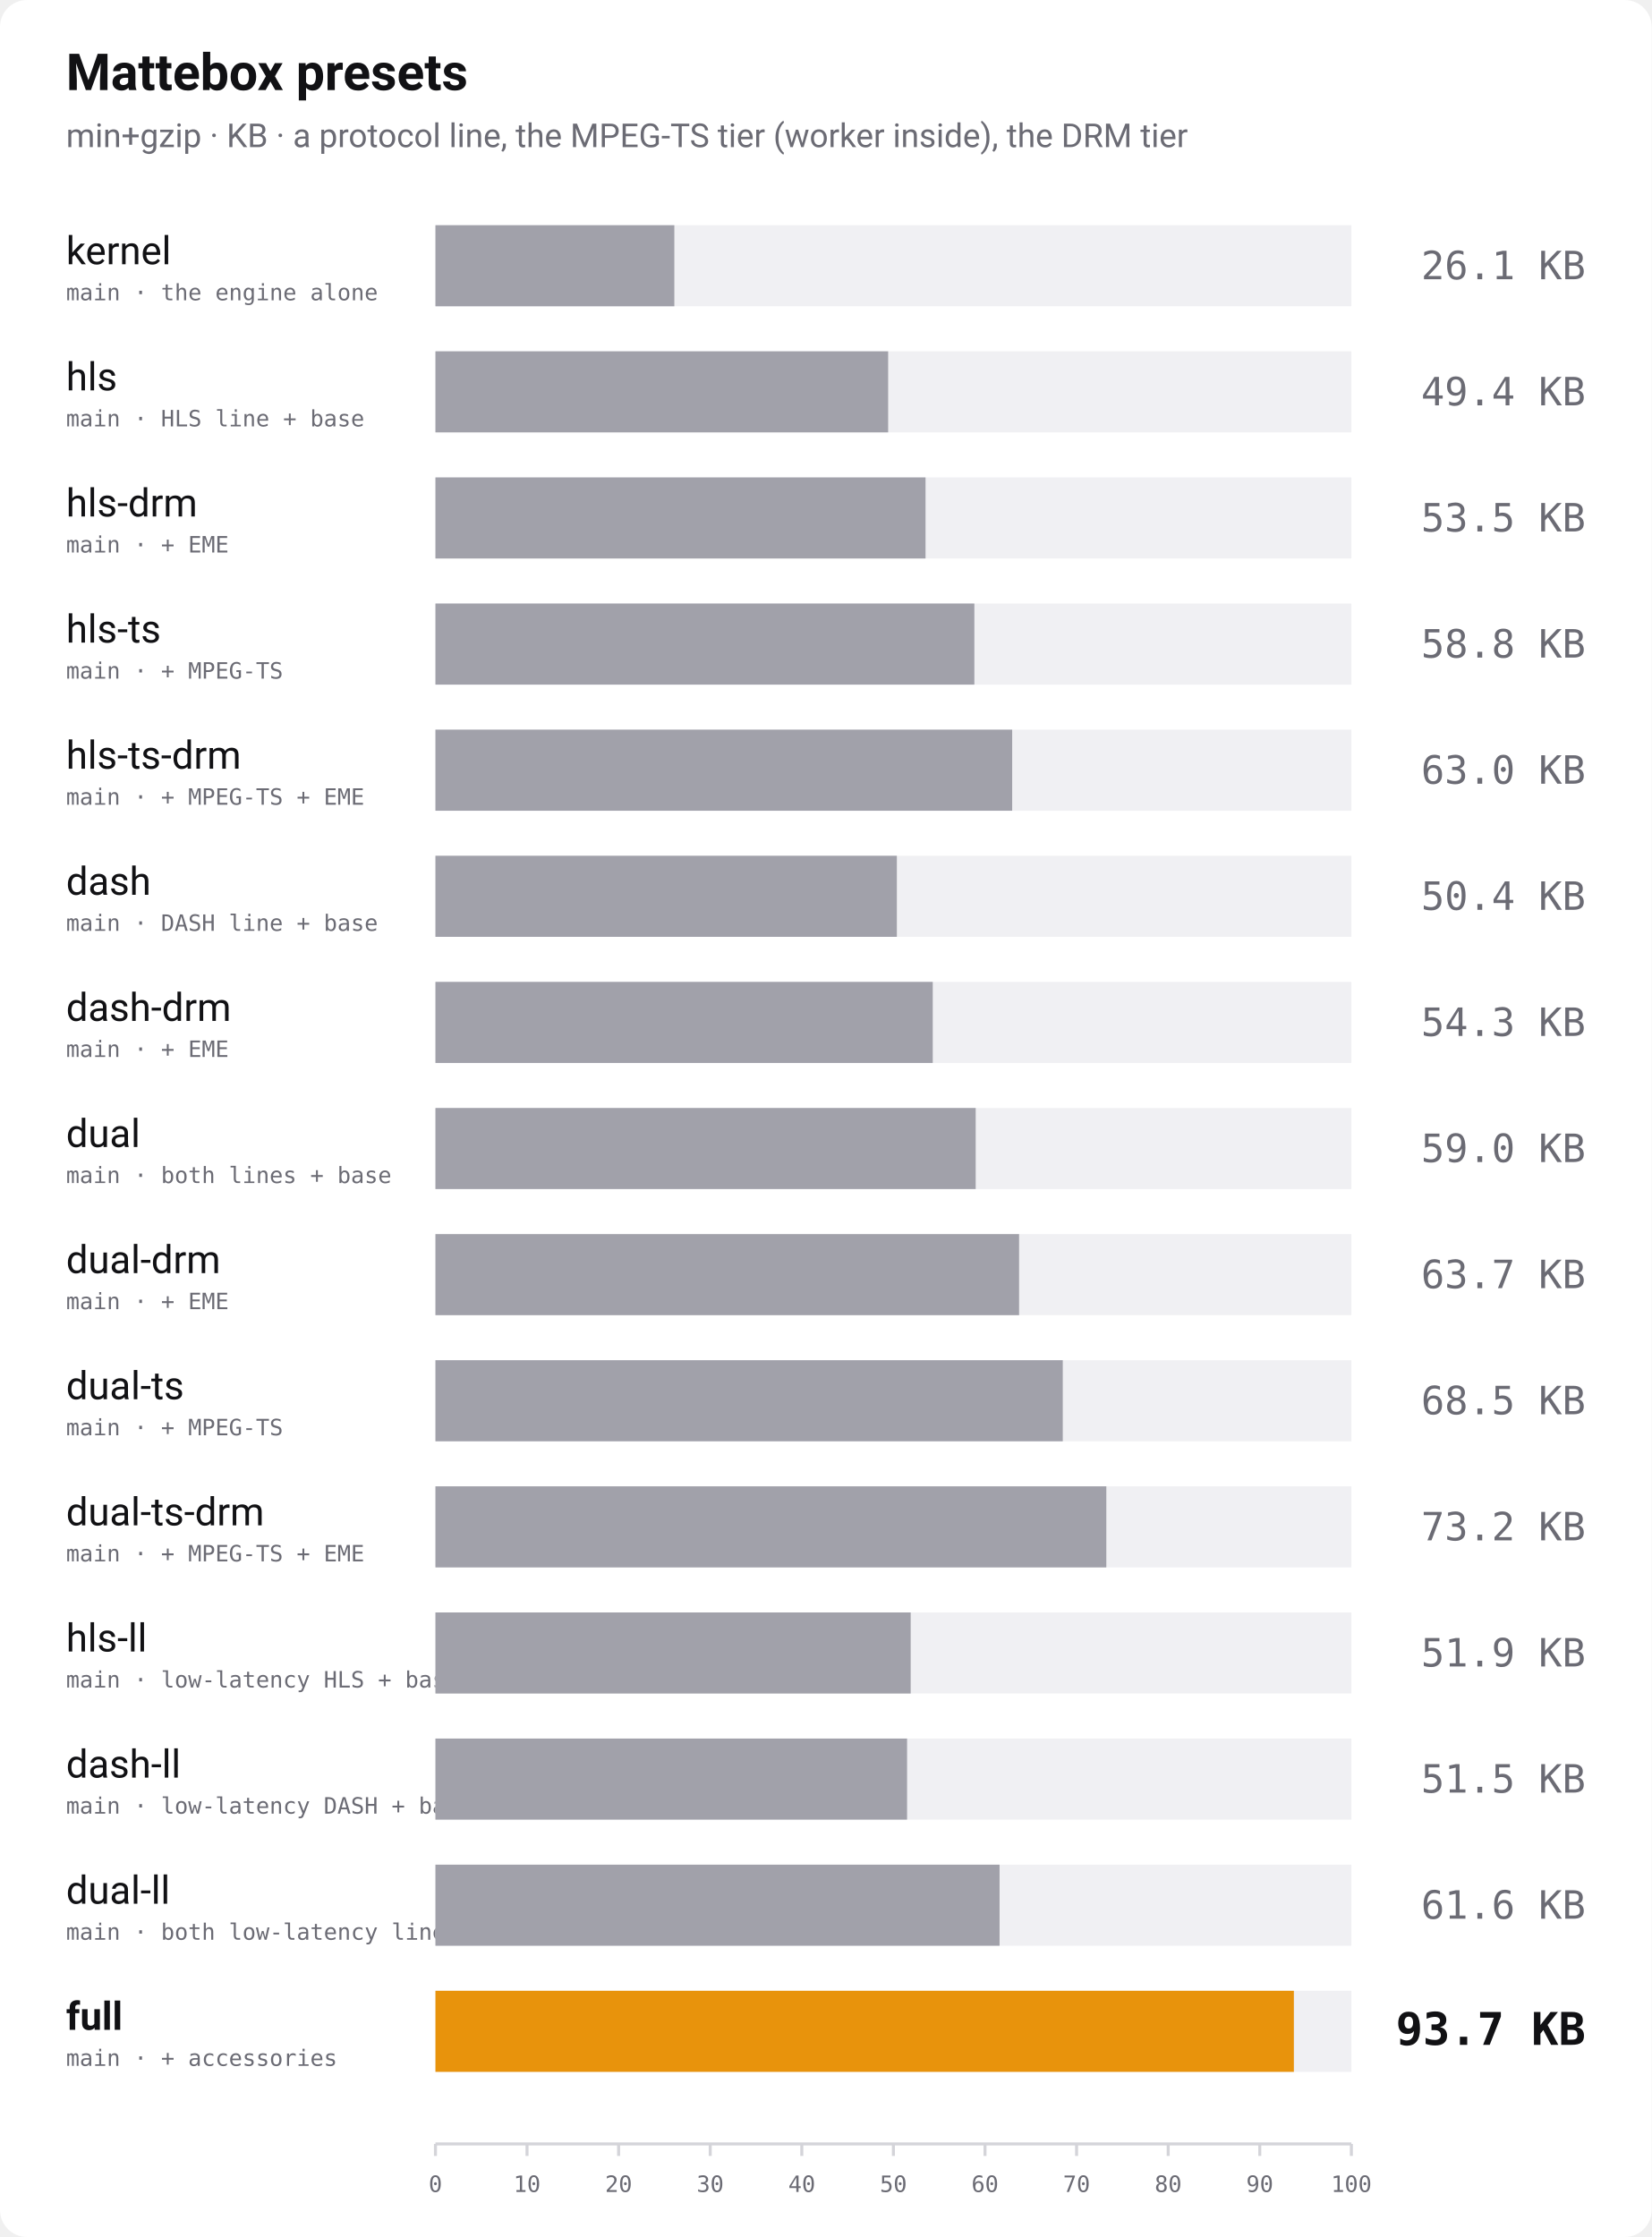
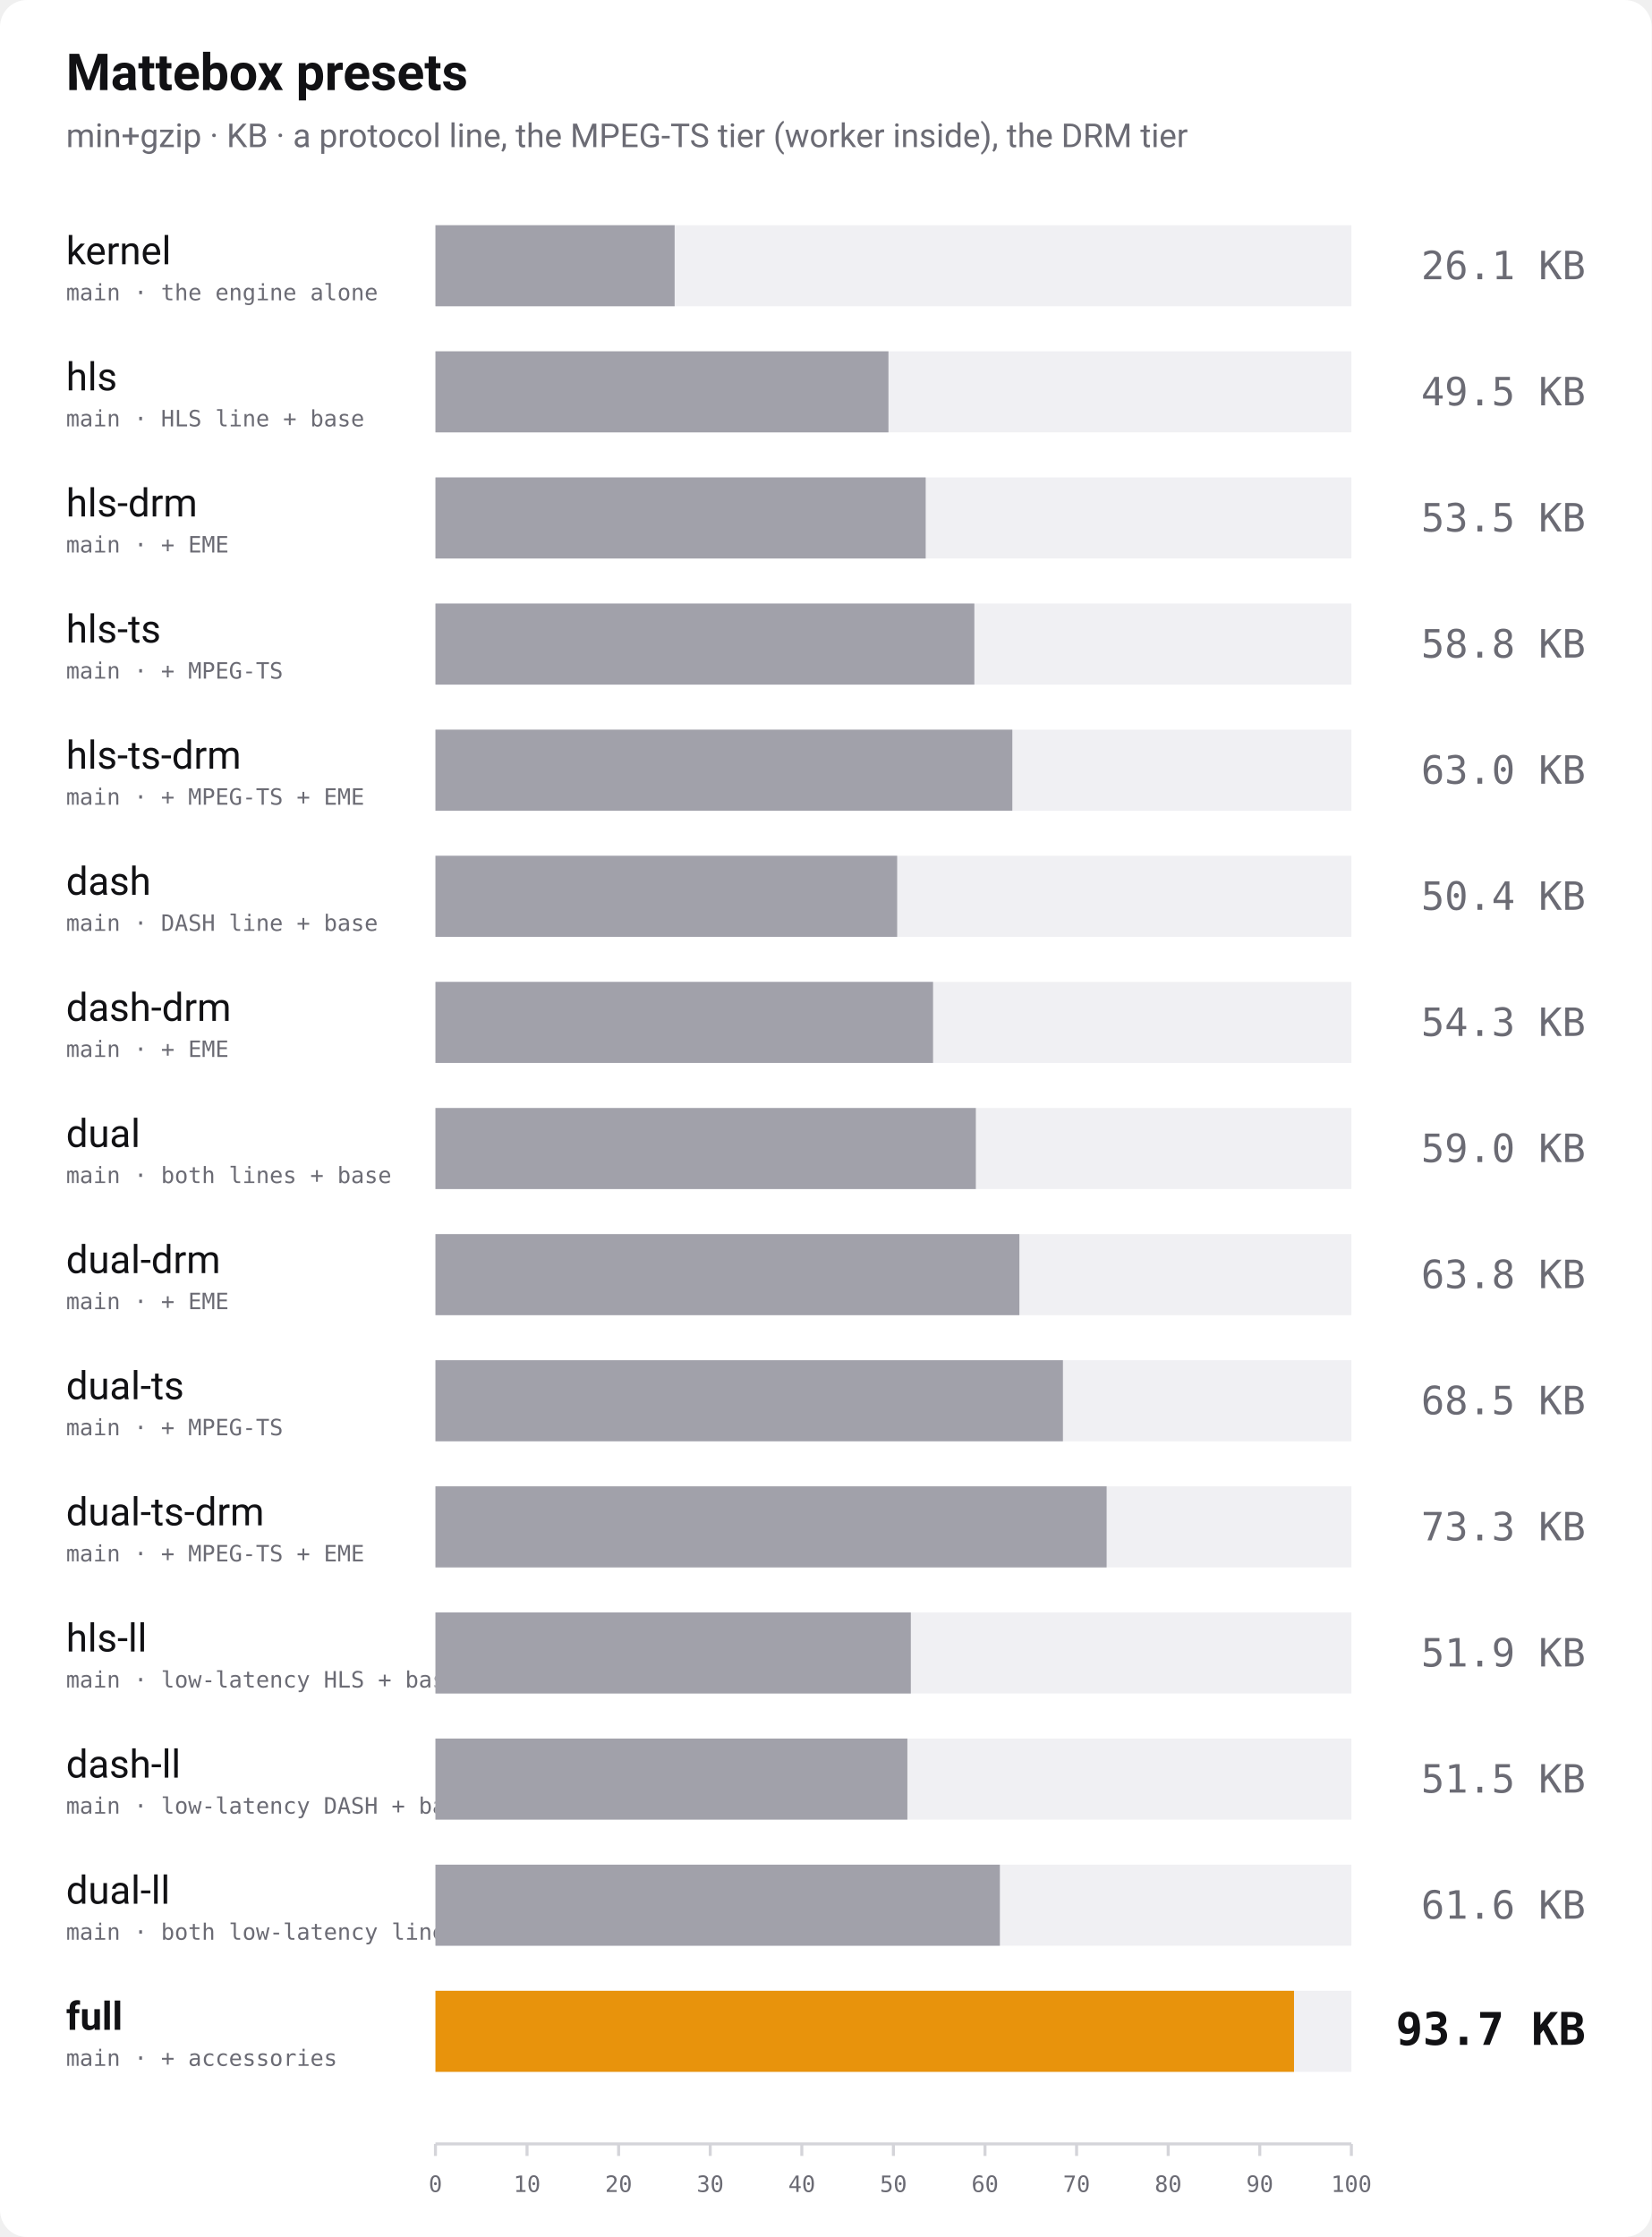
<svg xmlns="http://www.w3.org/2000/svg" width="1100" height="1490" viewBox="0 0 1100 1490" role="img" aria-label="Bundle size of every Mattebox preset, min+gzip">
  <rect width="1100" height="1490" rx="18" fill="#ffffff" />
  <text x="44" y="60" font-family="-apple-system, 'Segoe UI', Roboto, Helvetica, Arial, sans-serif" font-size="34" font-weight="700" fill="#111114">Mattebox presets</text>
  <text x="44" y="98" font-family="-apple-system, 'Segoe UI', Roboto, Helvetica, Arial, sans-serif" font-size="22" fill="#6b6b74">min+gzip · KB · a protocol line, the MPEG-TS tier (worker inside), the DRM tier</text>
  <text x="44" y="176" font-family="-apple-system, 'Segoe UI', Roboto, Helvetica, Arial, sans-serif" font-size="26" font-weight="400" fill="#111114">kernel</text>
  <text x="44" y="200" font-family="ui-monospace, 'SF Mono', Menlo, Consolas, monospace" font-size="15" fill="#6b6b74">main · the engine alone</text>
  <rect x="290" y="150" width="610" height="54" fill="#f0f0f3" />
-   <rect x="290" y="150" width="159.1" height="54" fill="#a1a1aa" />
+   <rect x="290" y="150" width="159.3" height="54" fill="#a1a1aa" />
  <text x="1056" y="186" text-anchor="end" font-family="ui-monospace, 'SF Mono', Menlo, Consolas, monospace" font-size="26" font-weight="400" fill="#6b6b74">26.1 KB</text>
  <text x="44" y="260" font-family="-apple-system, 'Segoe UI', Roboto, Helvetica, Arial, sans-serif" font-size="26" font-weight="400" fill="#111114">hls</text>
  <text x="44" y="284" font-family="ui-monospace, 'SF Mono', Menlo, Consolas, monospace" font-size="15" fill="#6b6b74">main · HLS line + base</text>
  <rect x="290" y="234" width="610" height="54" fill="#f0f0f3" />
-   <rect x="290" y="234" width="301.5" height="54" fill="#a1a1aa" />
-   <text x="1056" y="270" text-anchor="end" font-family="ui-monospace, 'SF Mono', Menlo, Consolas, monospace" font-size="26" font-weight="400" fill="#6b6b74">49.4 KB</text>
+   <rect x="290" y="234" width="301.7" height="54" fill="#a1a1aa" />
+   <text x="1056" y="270" text-anchor="end" font-family="ui-monospace, 'SF Mono', Menlo, Consolas, monospace" font-size="26" font-weight="400" fill="#6b6b74">49.5 KB</text>
  <text x="44" y="344" font-family="-apple-system, 'Segoe UI', Roboto, Helvetica, Arial, sans-serif" font-size="26" font-weight="400" fill="#111114">hls-drm</text>
  <text x="44" y="368" font-family="ui-monospace, 'SF Mono', Menlo, Consolas, monospace" font-size="15" fill="#6b6b74">main · + EME</text>
  <rect x="290" y="318" width="610" height="54" fill="#f0f0f3" />
-   <rect x="290" y="318" width="326.4" height="54" fill="#a1a1aa" />
+   <rect x="290" y="318" width="326.5" height="54" fill="#a1a1aa" />
  <text x="1056" y="354" text-anchor="end" font-family="ui-monospace, 'SF Mono', Menlo, Consolas, monospace" font-size="26" font-weight="400" fill="#6b6b74">53.5 KB</text>
  <text x="44" y="428" font-family="-apple-system, 'Segoe UI', Roboto, Helvetica, Arial, sans-serif" font-size="26" font-weight="400" fill="#111114">hls-ts</text>
  <text x="44" y="452" font-family="ui-monospace, 'SF Mono', Menlo, Consolas, monospace" font-size="15" fill="#6b6b74">main · + MPEG-TS</text>
  <rect x="290" y="402" width="610" height="54" fill="#f0f0f3" />
  <rect x="290" y="402" width="358.9" height="54" fill="#a1a1aa" />
  <text x="1056" y="438" text-anchor="end" font-family="ui-monospace, 'SF Mono', Menlo, Consolas, monospace" font-size="26" font-weight="400" fill="#6b6b74">58.8 KB</text>
  <text x="44" y="512" font-family="-apple-system, 'Segoe UI', Roboto, Helvetica, Arial, sans-serif" font-size="26" font-weight="400" fill="#111114">hls-ts-drm</text>
  <text x="44" y="536" font-family="ui-monospace, 'SF Mono', Menlo, Consolas, monospace" font-size="15" fill="#6b6b74">main · + MPEG-TS + EME</text>
  <rect x="290" y="486" width="610" height="54" fill="#f0f0f3" />
-   <rect x="290" y="486" width="384.1" height="54" fill="#a1a1aa" />
+   <rect x="290" y="486" width="384.2" height="54" fill="#a1a1aa" />
  <text x="1056" y="522" text-anchor="end" font-family="ui-monospace, 'SF Mono', Menlo, Consolas, monospace" font-size="26" font-weight="400" fill="#6b6b74">63.0 KB</text>
  <text x="44" y="596" font-family="-apple-system, 'Segoe UI', Roboto, Helvetica, Arial, sans-serif" font-size="26" font-weight="400" fill="#111114">dash</text>
  <text x="44" y="620" font-family="ui-monospace, 'SF Mono', Menlo, Consolas, monospace" font-size="15" fill="#6b6b74">main · DASH line + base</text>
  <rect x="290" y="570" width="610" height="54" fill="#f0f0f3" />
-   <rect x="290" y="570" width="307.3" height="54" fill="#a1a1aa" />
+   <rect x="290" y="570" width="307.5" height="54" fill="#a1a1aa" />
  <text x="1056" y="606" text-anchor="end" font-family="ui-monospace, 'SF Mono', Menlo, Consolas, monospace" font-size="26" font-weight="400" fill="#6b6b74">50.4 KB</text>
  <text x="44" y="680" font-family="-apple-system, 'Segoe UI', Roboto, Helvetica, Arial, sans-serif" font-size="26" font-weight="400" fill="#111114">dash-drm</text>
  <text x="44" y="704" font-family="ui-monospace, 'SF Mono', Menlo, Consolas, monospace" font-size="15" fill="#6b6b74">main · + EME</text>
  <rect x="290" y="654" width="610" height="54" fill="#f0f0f3" />
-   <rect x="290" y="654" width="331.2" height="54" fill="#a1a1aa" />
+   <rect x="290" y="654" width="331.4" height="54" fill="#a1a1aa" />
  <text x="1056" y="690" text-anchor="end" font-family="ui-monospace, 'SF Mono', Menlo, Consolas, monospace" font-size="26" font-weight="400" fill="#6b6b74">54.3 KB</text>
  <text x="44" y="764" font-family="-apple-system, 'Segoe UI', Roboto, Helvetica, Arial, sans-serif" font-size="26" font-weight="400" fill="#111114">dual</text>
  <text x="44" y="788" font-family="ui-monospace, 'SF Mono', Menlo, Consolas, monospace" font-size="15" fill="#6b6b74">main · both lines + base</text>
  <rect x="290" y="738" width="610" height="54" fill="#f0f0f3" />
-   <rect x="290" y="738" width="359.8" height="54" fill="#a1a1aa" />
+   <rect x="290" y="738" width="359.9" height="54" fill="#a1a1aa" />
  <text x="1056" y="774" text-anchor="end" font-family="ui-monospace, 'SF Mono', Menlo, Consolas, monospace" font-size="26" font-weight="400" fill="#6b6b74">59.0 KB</text>
  <text x="44" y="848" font-family="-apple-system, 'Segoe UI', Roboto, Helvetica, Arial, sans-serif" font-size="26" font-weight="400" fill="#111114">dual-drm</text>
  <text x="44" y="872" font-family="ui-monospace, 'SF Mono', Menlo, Consolas, monospace" font-size="15" fill="#6b6b74">main · + EME</text>
  <rect x="290" y="822" width="610" height="54" fill="#f0f0f3" />
-   <rect x="290" y="822" width="388.7" height="54" fill="#a1a1aa" />
-   <text x="1056" y="858" text-anchor="end" font-family="ui-monospace, 'SF Mono', Menlo, Consolas, monospace" font-size="26" font-weight="400" fill="#6b6b74">63.7 KB</text>
+   <rect x="290" y="822" width="388.9" height="54" fill="#a1a1aa" />
+   <text x="1056" y="858" text-anchor="end" font-family="ui-monospace, 'SF Mono', Menlo, Consolas, monospace" font-size="26" font-weight="400" fill="#6b6b74">63.8 KB</text>
  <text x="44" y="932" font-family="-apple-system, 'Segoe UI', Roboto, Helvetica, Arial, sans-serif" font-size="26" font-weight="400" fill="#111114">dual-ts</text>
  <text x="44" y="956" font-family="ui-monospace, 'SF Mono', Menlo, Consolas, monospace" font-size="15" fill="#6b6b74">main · + MPEG-TS</text>
  <rect x="290" y="906" width="610" height="54" fill="#f0f0f3" />
-   <rect x="290" y="906" width="417.8" height="54" fill="#a1a1aa" />
+   <rect x="290" y="906" width="417.9" height="54" fill="#a1a1aa" />
  <text x="1056" y="942" text-anchor="end" font-family="ui-monospace, 'SF Mono', Menlo, Consolas, monospace" font-size="26" font-weight="400" fill="#6b6b74">68.5 KB</text>
  <text x="44" y="1016" font-family="-apple-system, 'Segoe UI', Roboto, Helvetica, Arial, sans-serif" font-size="26" font-weight="400" fill="#111114">dual-ts-drm</text>
  <text x="44" y="1040" font-family="ui-monospace, 'SF Mono', Menlo, Consolas, monospace" font-size="15" fill="#6b6b74">main · + MPEG-TS + EME</text>
  <rect x="290" y="990" width="610" height="54" fill="#f0f0f3" />
-   <rect x="290" y="990" width="446.8" height="54" fill="#a1a1aa" />
-   <text x="1056" y="1026" text-anchor="end" font-family="ui-monospace, 'SF Mono', Menlo, Consolas, monospace" font-size="26" font-weight="400" fill="#6b6b74">73.2 KB</text>
+   <rect x="290" y="990" width="447.0" height="54" fill="#a1a1aa" />
+   <text x="1056" y="1026" text-anchor="end" font-family="ui-monospace, 'SF Mono', Menlo, Consolas, monospace" font-size="26" font-weight="400" fill="#6b6b74">73.3 KB</text>
  <text x="44" y="1100" font-family="-apple-system, 'Segoe UI', Roboto, Helvetica, Arial, sans-serif" font-size="26" font-weight="400" fill="#111114">hls-ll</text>
  <text x="44" y="1124" font-family="ui-monospace, 'SF Mono', Menlo, Consolas, monospace" font-size="15" fill="#6b6b74">main · low-latency HLS + base</text>
  <rect x="290" y="1074" width="610" height="54" fill="#f0f0f3" />
-   <rect x="290" y="1074" width="316.5" height="54" fill="#a1a1aa" />
+   <rect x="290" y="1074" width="316.6" height="54" fill="#a1a1aa" />
  <text x="1056" y="1110" text-anchor="end" font-family="ui-monospace, 'SF Mono', Menlo, Consolas, monospace" font-size="26" font-weight="400" fill="#6b6b74">51.9 KB</text>
  <text x="44" y="1184" font-family="-apple-system, 'Segoe UI', Roboto, Helvetica, Arial, sans-serif" font-size="26" font-weight="400" fill="#111114">dash-ll</text>
  <text x="44" y="1208" font-family="ui-monospace, 'SF Mono', Menlo, Consolas, monospace" font-size="15" fill="#6b6b74">main · low-latency DASH + base</text>
  <rect x="290" y="1158" width="610" height="54" fill="#f0f0f3" />
-   <rect x="290" y="1158" width="314.1" height="54" fill="#a1a1aa" />
+   <rect x="290" y="1158" width="314.3" height="54" fill="#a1a1aa" />
  <text x="1056" y="1194" text-anchor="end" font-family="ui-monospace, 'SF Mono', Menlo, Consolas, monospace" font-size="26" font-weight="400" fill="#6b6b74">51.5 KB</text>
  <text x="44" y="1268" font-family="-apple-system, 'Segoe UI', Roboto, Helvetica, Arial, sans-serif" font-size="26" font-weight="400" fill="#111114">dual-ll</text>
  <text x="44" y="1292" font-family="ui-monospace, 'SF Mono', Menlo, Consolas, monospace" font-size="15" fill="#6b6b74">main · both low-latency lines + base</text>
  <rect x="290" y="1242" width="610" height="54" fill="#f0f0f3" />
-   <rect x="290" y="1242" width="375.7" height="54" fill="#a1a1aa" />
+   <rect x="290" y="1242" width="375.9" height="54" fill="#a1a1aa" />
  <text x="1056" y="1278" text-anchor="end" font-family="ui-monospace, 'SF Mono', Menlo, Consolas, monospace" font-size="26" font-weight="400" fill="#6b6b74">61.6 KB</text>
  <text x="44" y="1352" font-family="-apple-system, 'Segoe UI', Roboto, Helvetica, Arial, sans-serif" font-size="26" font-weight="700" fill="#111114">full</text>
  <text x="44" y="1376" font-family="ui-monospace, 'SF Mono', Menlo, Consolas, monospace" font-size="15" fill="#6b6b74">main · + accessories</text>
  <rect x="290" y="1326" width="610" height="54" fill="#f0f0f3" />
-   <rect x="290" y="1326" width="571.7" height="54" fill="#e8930c" />
+   <rect x="290" y="1326" width="571.8" height="54" fill="#e8930c" />
  <text x="1056" y="1362" text-anchor="end" font-family="ui-monospace, 'SF Mono', Menlo, Consolas, monospace" font-size="30" font-weight="700" fill="#111114">93.7 KB</text>
  <line x1="290" y1="1428" x2="900" y2="1428" stroke="#d4d4d9" stroke-width="2" />
  <line x1="290.0" y1="1428" x2="290.0" y2="1436" stroke="#d4d4d9" stroke-width="2" />
  <text x="290.0" y="1460" text-anchor="middle" font-family="ui-monospace, 'SF Mono', Menlo, Consolas, monospace" font-size="15" fill="#6b6b74">0</text>
  <line x1="351.0" y1="1428" x2="351.0" y2="1436" stroke="#d4d4d9" stroke-width="2" />
  <text x="351.0" y="1460" text-anchor="middle" font-family="ui-monospace, 'SF Mono', Menlo, Consolas, monospace" font-size="15" fill="#6b6b74">10</text>
  <line x1="412.0" y1="1428" x2="412.0" y2="1436" stroke="#d4d4d9" stroke-width="2" />
  <text x="412.0" y="1460" text-anchor="middle" font-family="ui-monospace, 'SF Mono', Menlo, Consolas, monospace" font-size="15" fill="#6b6b74">20</text>
  <line x1="473.0" y1="1428" x2="473.0" y2="1436" stroke="#d4d4d9" stroke-width="2" />
  <text x="473.0" y="1460" text-anchor="middle" font-family="ui-monospace, 'SF Mono', Menlo, Consolas, monospace" font-size="15" fill="#6b6b74">30</text>
  <line x1="534.0" y1="1428" x2="534.0" y2="1436" stroke="#d4d4d9" stroke-width="2" />
  <text x="534.0" y="1460" text-anchor="middle" font-family="ui-monospace, 'SF Mono', Menlo, Consolas, monospace" font-size="15" fill="#6b6b74">40</text>
  <line x1="595.0" y1="1428" x2="595.0" y2="1436" stroke="#d4d4d9" stroke-width="2" />
  <text x="595.0" y="1460" text-anchor="middle" font-family="ui-monospace, 'SF Mono', Menlo, Consolas, monospace" font-size="15" fill="#6b6b74">50</text>
  <line x1="656.0" y1="1428" x2="656.0" y2="1436" stroke="#d4d4d9" stroke-width="2" />
  <text x="656.0" y="1460" text-anchor="middle" font-family="ui-monospace, 'SF Mono', Menlo, Consolas, monospace" font-size="15" fill="#6b6b74">60</text>
  <line x1="717.0" y1="1428" x2="717.0" y2="1436" stroke="#d4d4d9" stroke-width="2" />
  <text x="717.0" y="1460" text-anchor="middle" font-family="ui-monospace, 'SF Mono', Menlo, Consolas, monospace" font-size="15" fill="#6b6b74">70</text>
  <line x1="778.0" y1="1428" x2="778.0" y2="1436" stroke="#d4d4d9" stroke-width="2" />
  <text x="778.0" y="1460" text-anchor="middle" font-family="ui-monospace, 'SF Mono', Menlo, Consolas, monospace" font-size="15" fill="#6b6b74">80</text>
  <line x1="839.0" y1="1428" x2="839.0" y2="1436" stroke="#d4d4d9" stroke-width="2" />
  <text x="839.0" y="1460" text-anchor="middle" font-family="ui-monospace, 'SF Mono', Menlo, Consolas, monospace" font-size="15" fill="#6b6b74">90</text>
  <line x1="900.0" y1="1428" x2="900.0" y2="1436" stroke="#d4d4d9" stroke-width="2" />
  <text x="900.0" y="1460" text-anchor="middle" font-family="ui-monospace, 'SF Mono', Menlo, Consolas, monospace" font-size="15" fill="#6b6b74">100</text>
</svg>
